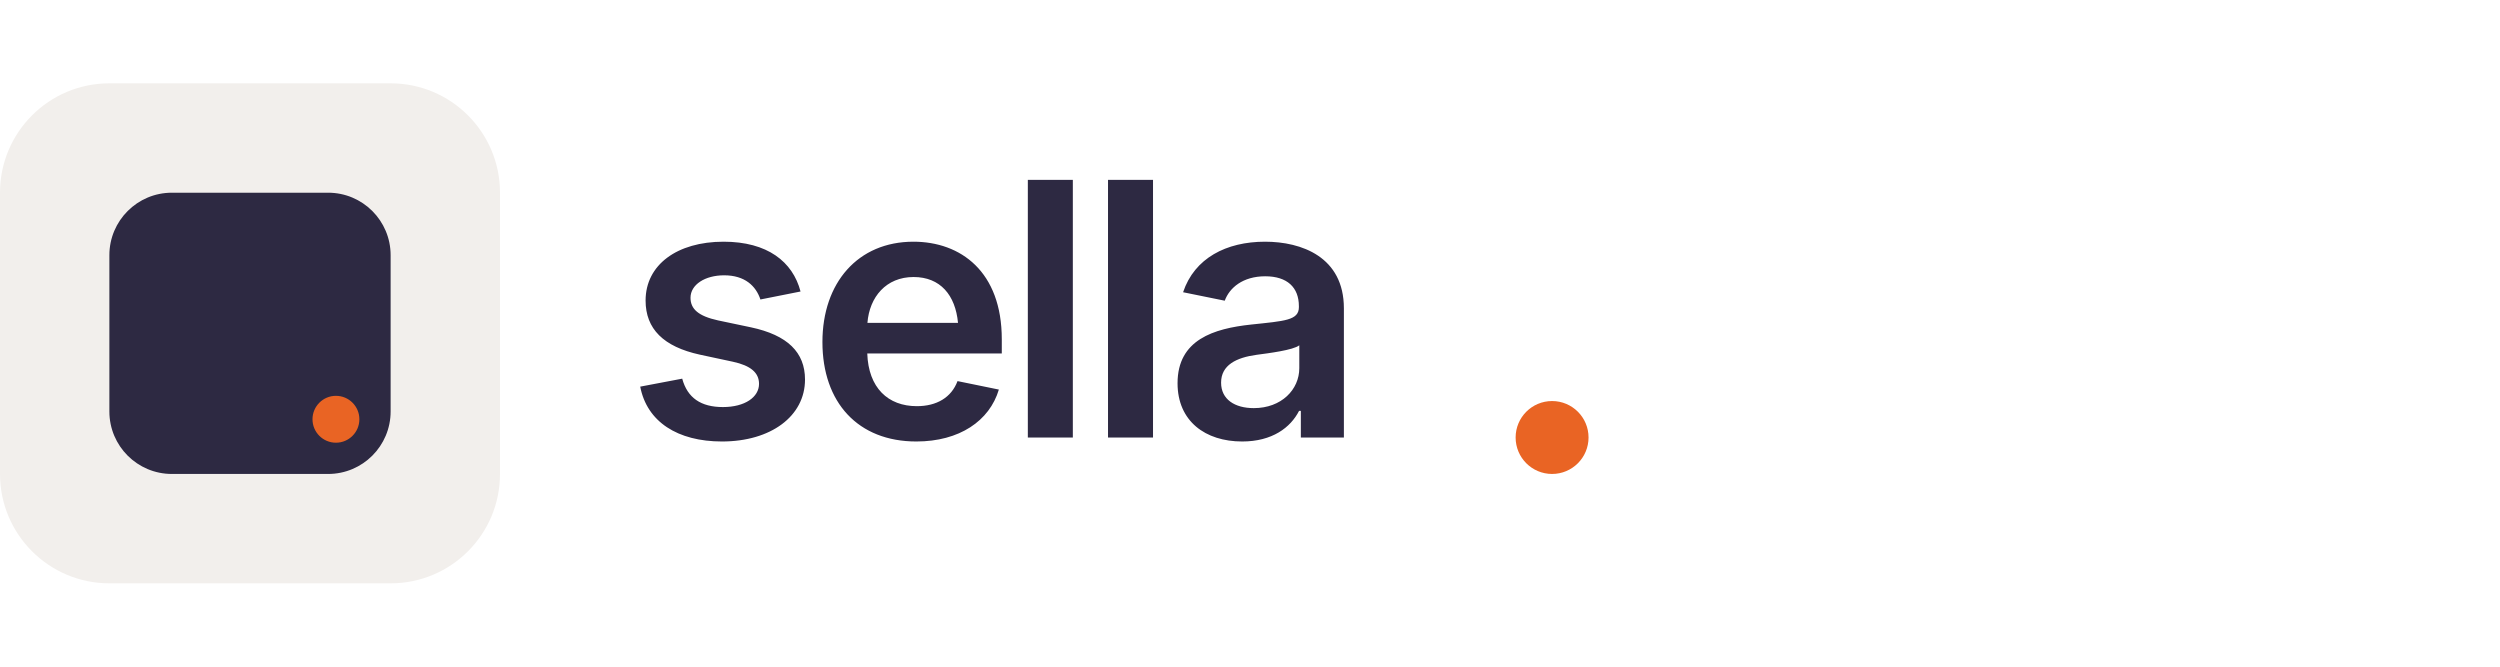
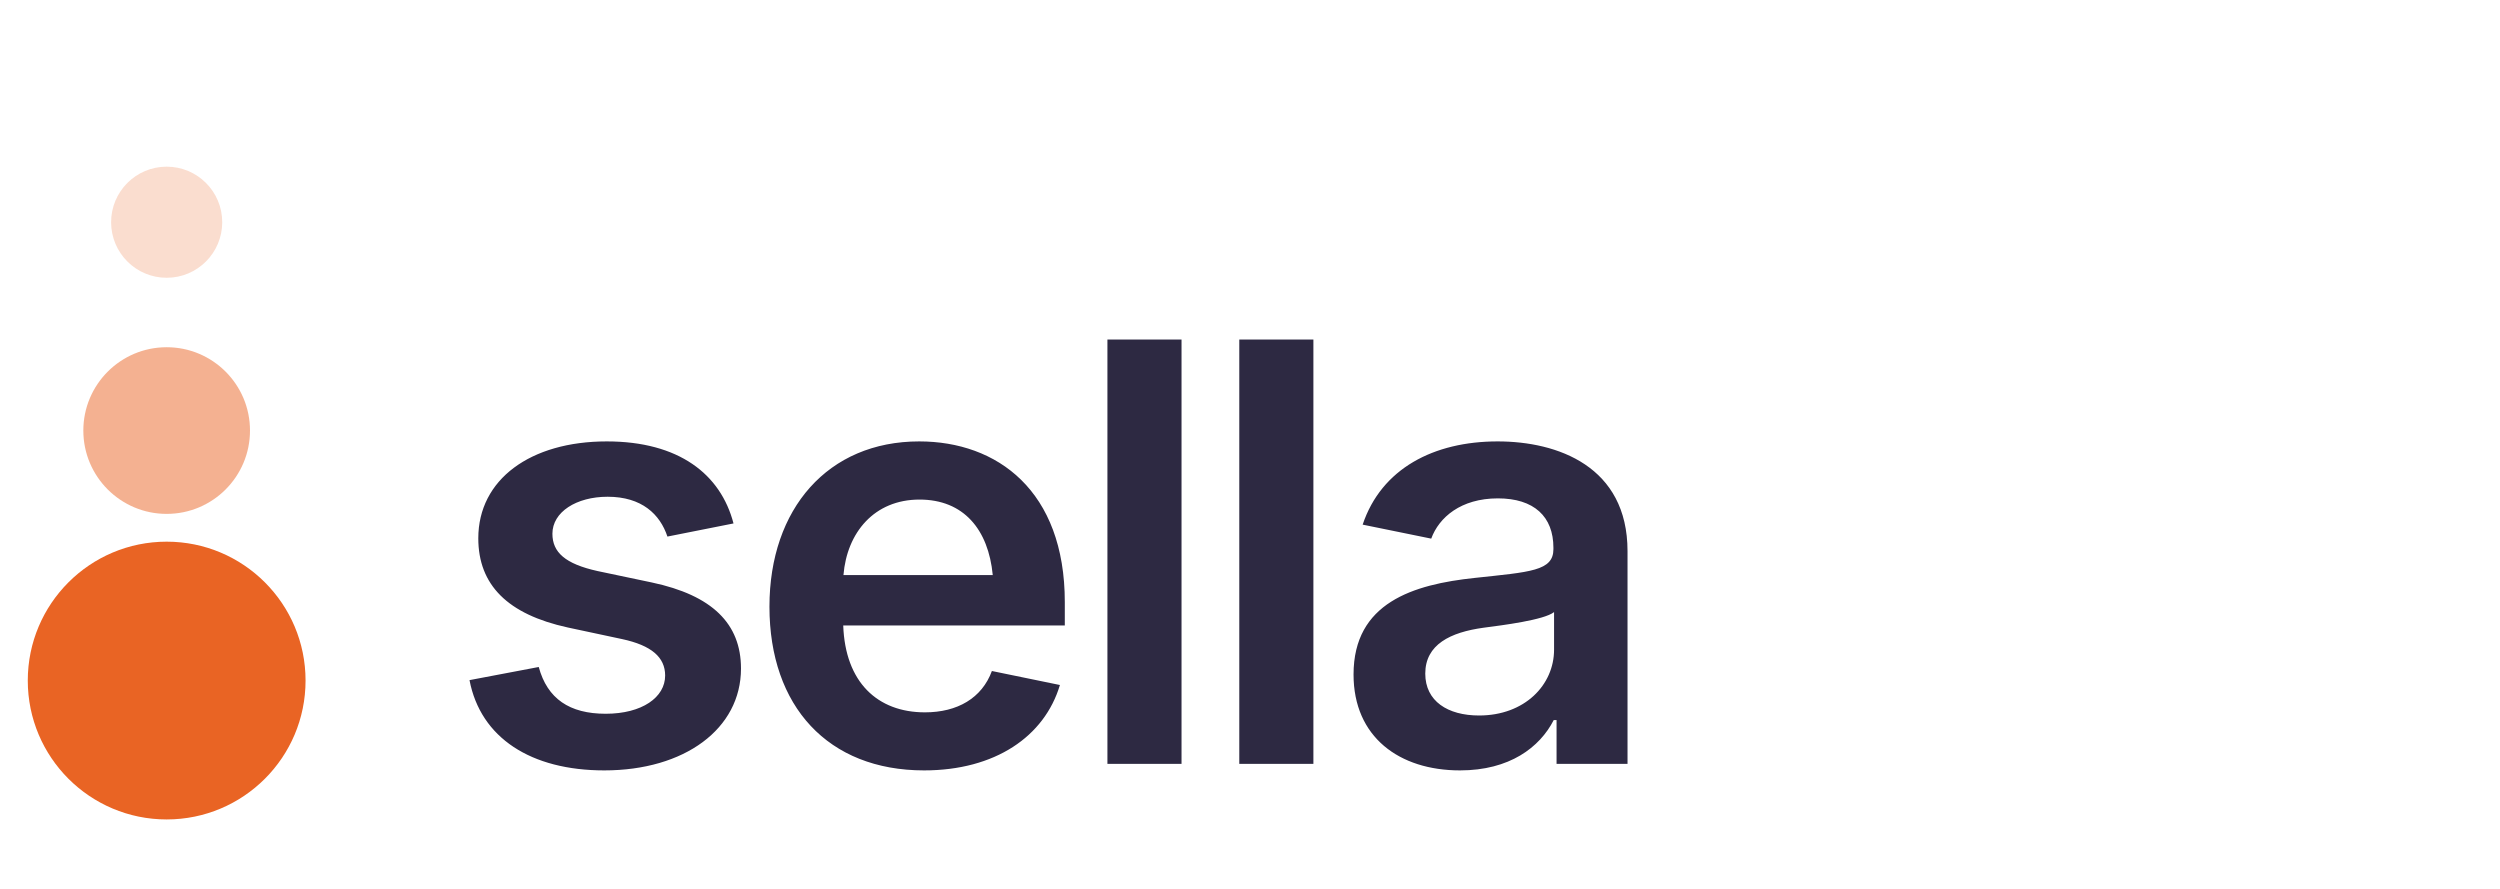
- <svg xmlns="http://www.w3.org/2000/svg" viewBox="0 0 480 128" width="480" height="128" role="img" aria-label="Sella Health">
-   <g transform="translate(0, 16)">
-     <rect x="0" y="0" width="96" height="96" rx="21" ry="21" fill="#F2EFEC" />
-     <rect x="21" y="21" width="54" height="54" rx="12" ry="12" fill="#2D2942" />
-     <circle cx="64.5" cy="64.5" r="4.5" fill="#E96424" />
-   </g>
-   <text x="120" y="84" font-family="Inter, system-ui, -apple-system, 'Helvetica Neue', sans-serif" font-weight="600" font-size="68" letter-spacing="-2.4" fill="#2D2942">sella</text>
-   <circle cx="298" cy="84" r="7" fill="#E96424" />
+ <svg xmlns="http://www.w3.org/2000/svg" viewBox="0 0 360 128" width="360" height="128" role="img" aria-label="Sella">
+   <circle cx="24" cy="32" r="8" fill="#E96424" opacity="0.22" />
+   <circle cx="24" cy="62" r="12" fill="#E96424" opacity="0.50" />
+   <circle cx="24" cy="98" r="20" fill="#E96424" opacity="1" />
+   <text x="64" y="110" font-family="Inter, system-ui, -apple-system, 'Helvetica Neue', sans-serif" font-weight="600" font-size="84" letter-spacing="-3" fill="#2D2942">sella</text>
</svg>
